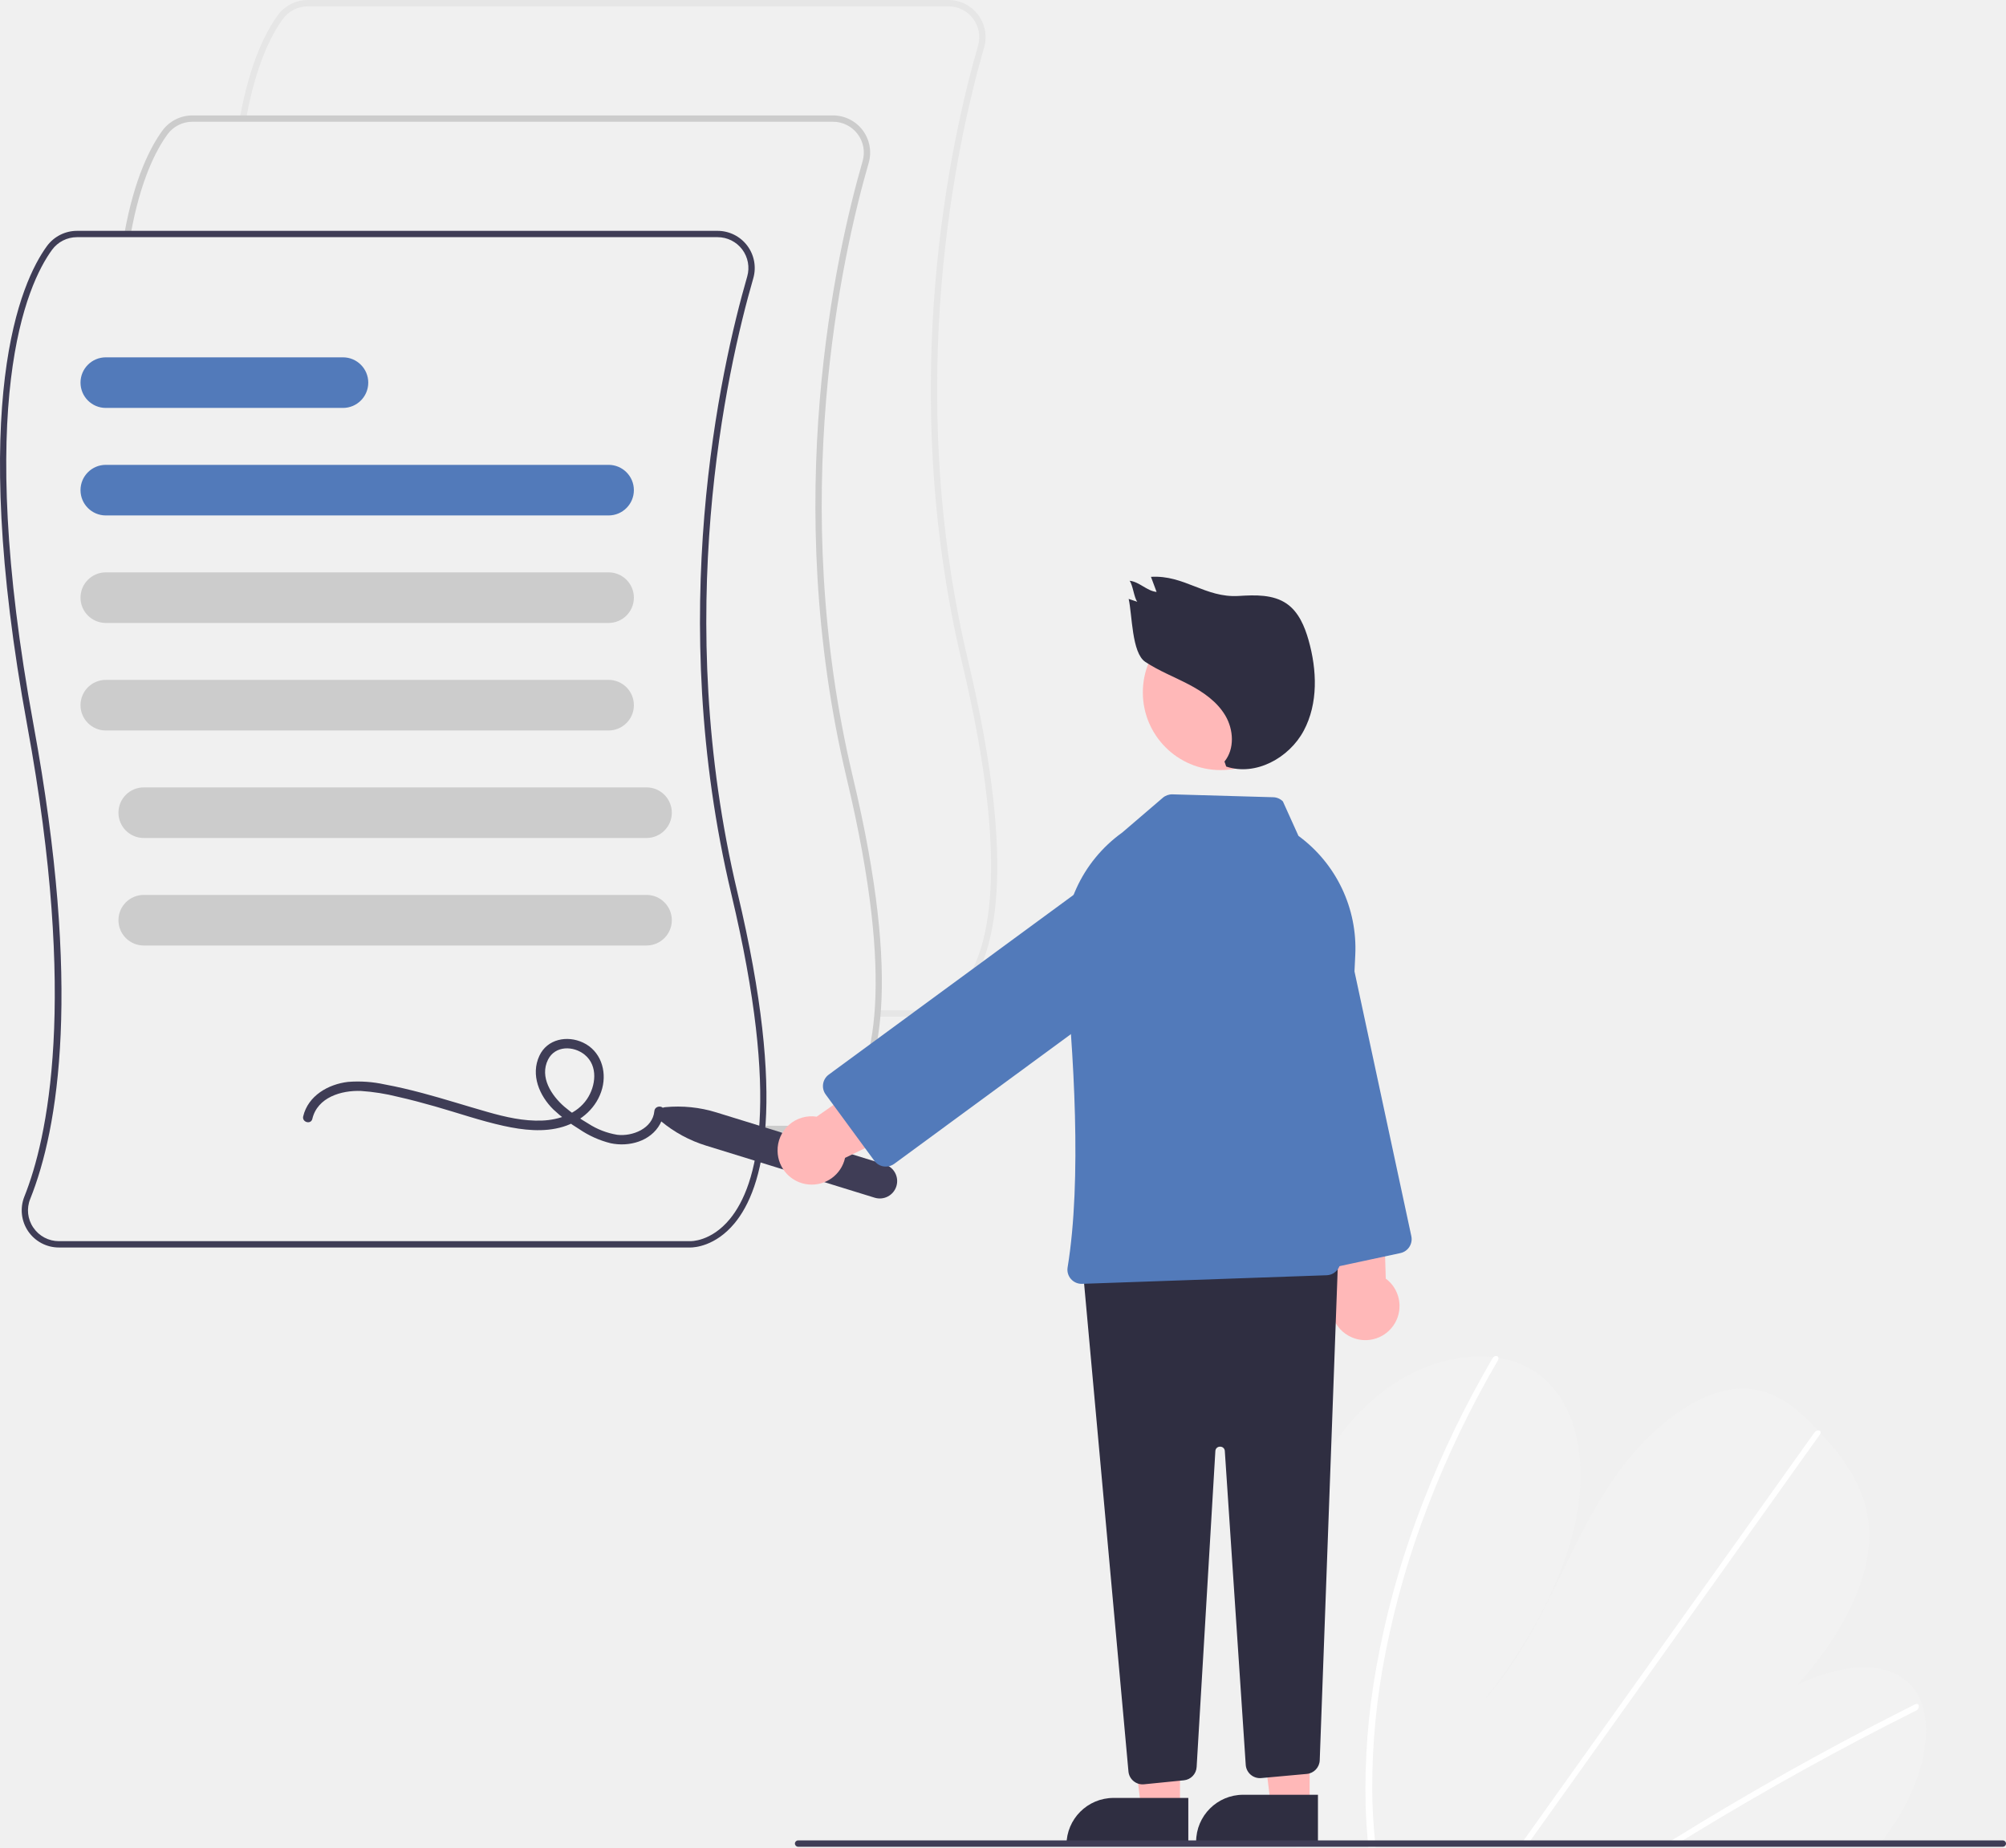
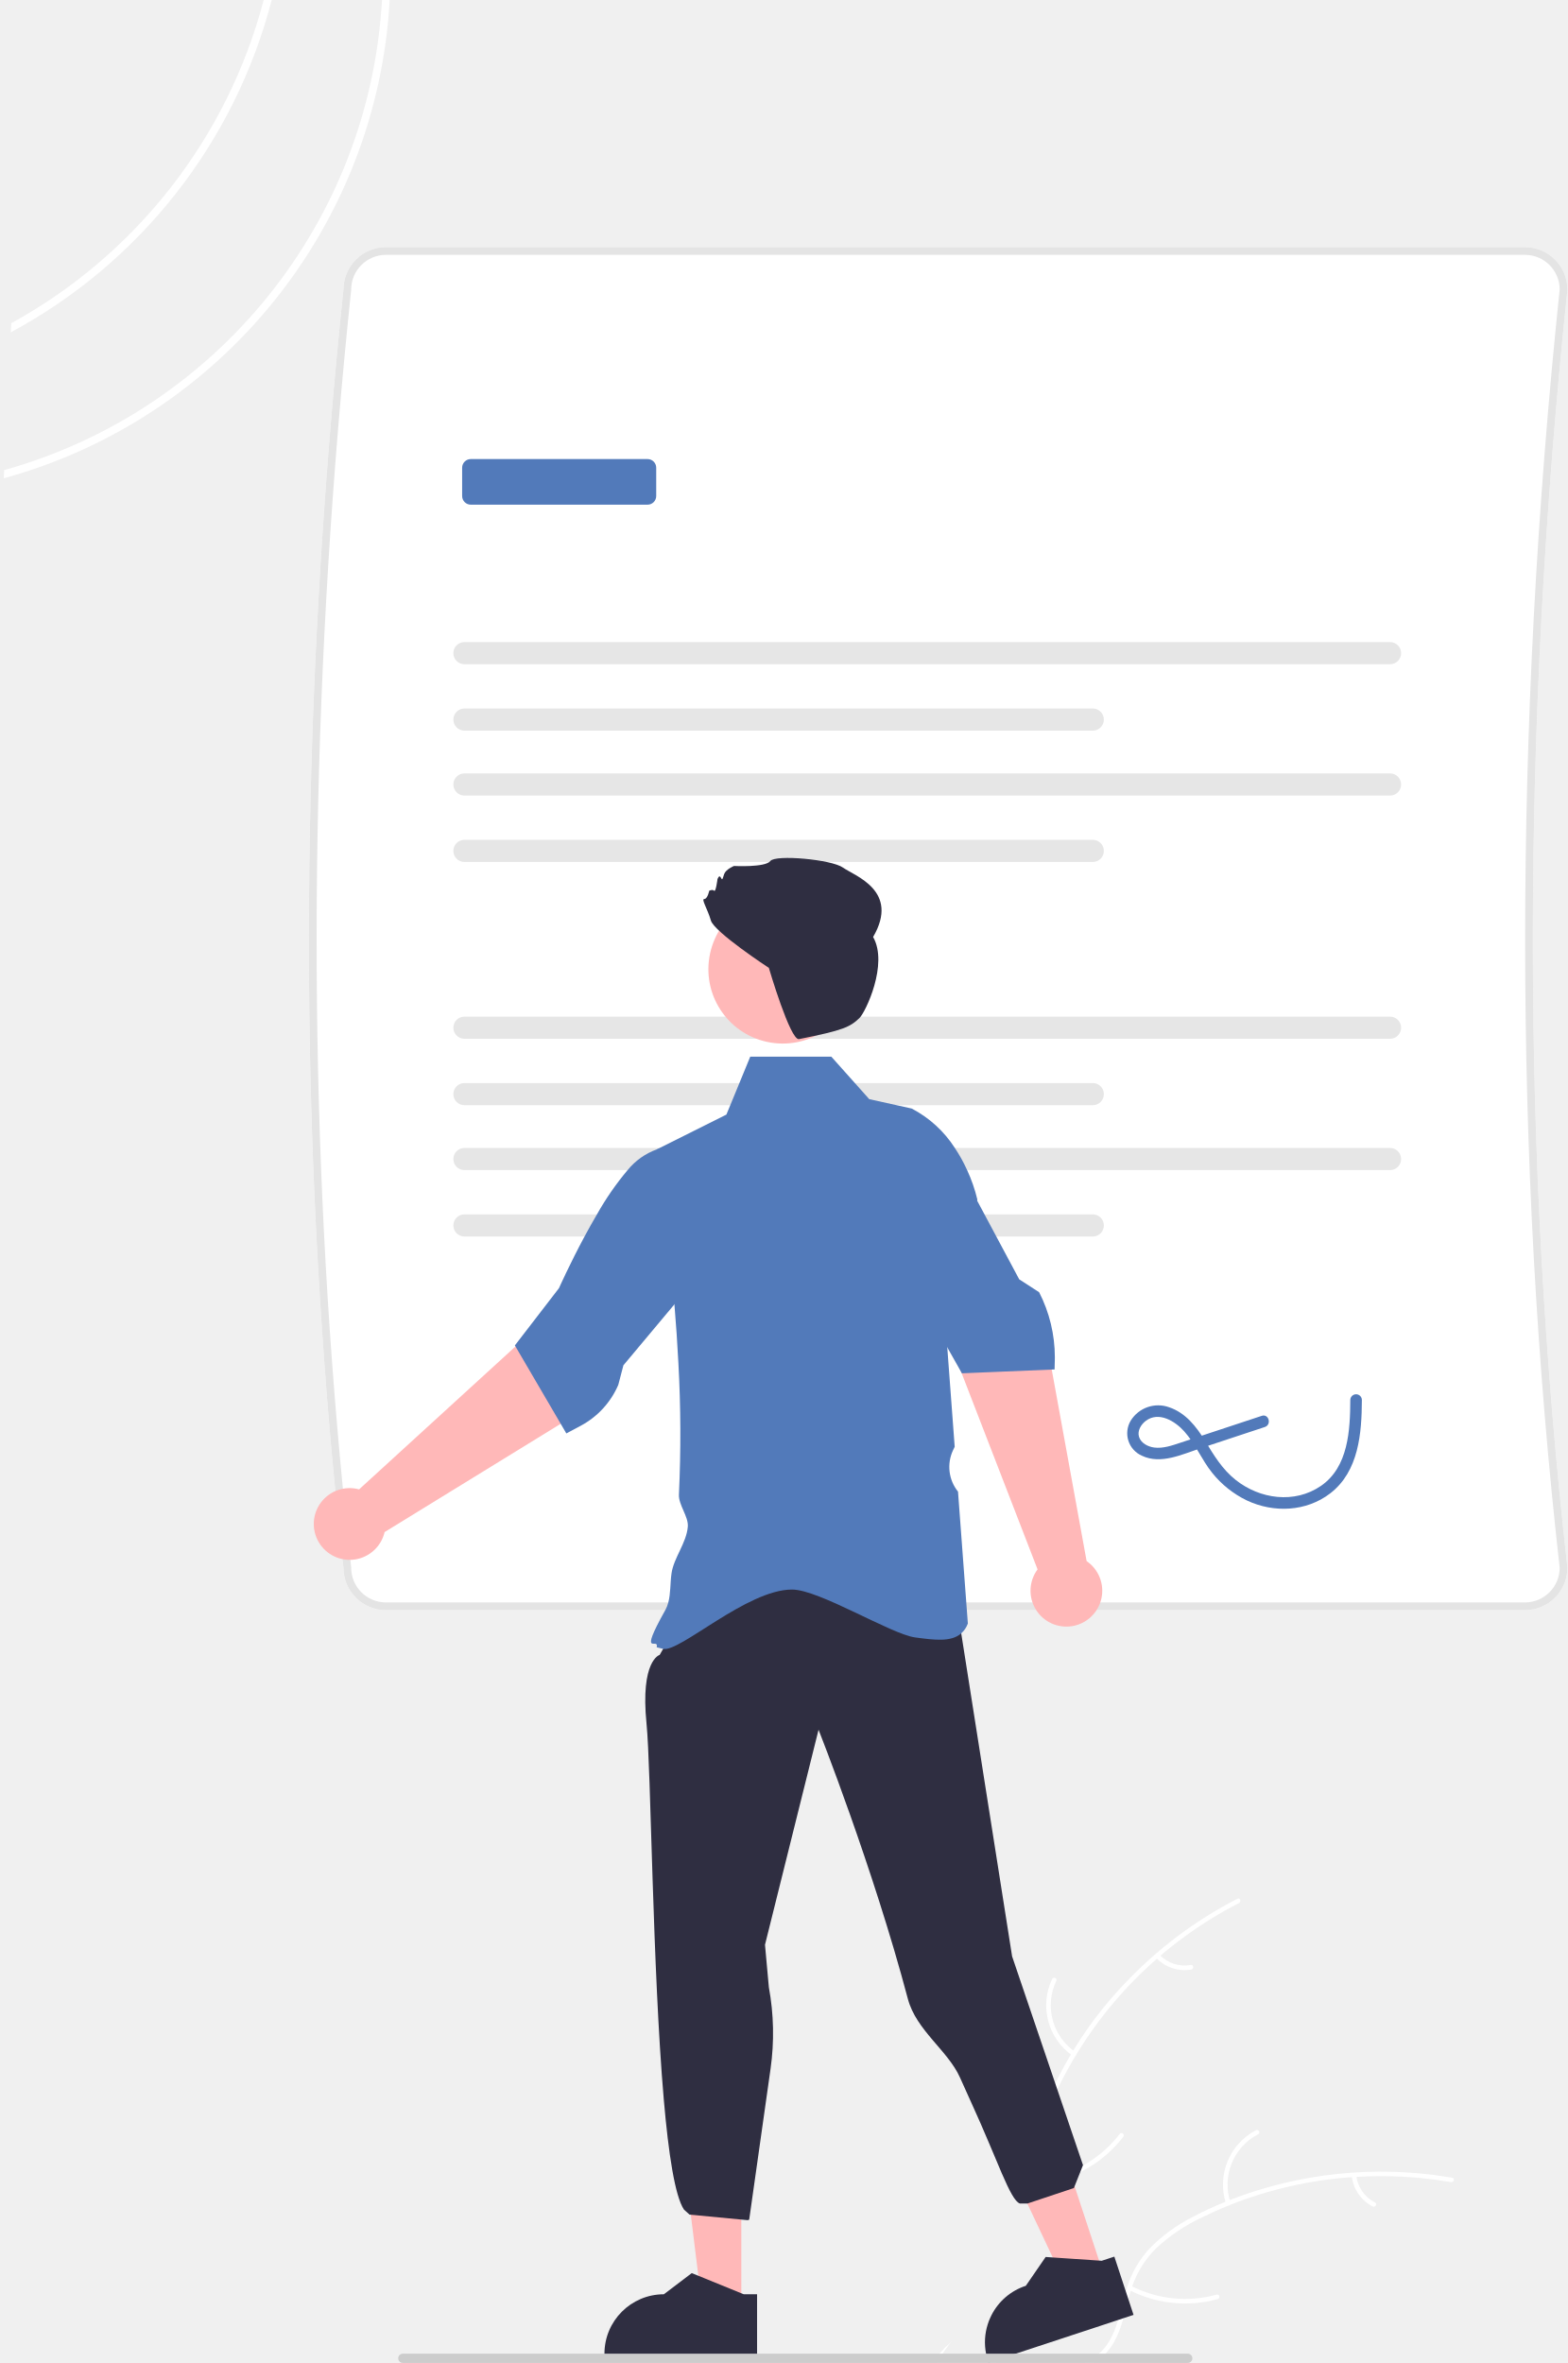
- <svg xmlns="http://www.w3.org/2000/svg" data-name="Layer 1" width="634.387" height="584.35" viewBox="0 0 634.387 584.35">
-   <path d="M574.1,479.328c-.113,0-.185-.003-.209-.004l-13.564.001v-2H573.94c.315.011,6.746.193,12.671-6.997,8.83-10.715,16.081-37.24.481-102.756-20.975-88.096-3.481-165.923,5.014-195.295a9.752,9.752,0,0,0-9.383-12.452H380.148a9.796,9.796,0,0,0-7.9,4.021c-3.599,4.95-8.537,14.46-11.627,31.655l-1.968-.354c3.157-17.569,8.256-27.358,11.978-32.478a11.801,11.801,0,0,1,9.517-4.845H582.723a11.753,11.753,0,0,1,11.304,15.007c-8.451,29.22-25.855,106.644-4.989,194.277,15.818,66.438,8.214,93.537-.951,104.572C582.043,478.959,575.382,479.328,574.1,479.328Z" transform="translate(-282.8063 -157.8251)" fill="#e6e6e6" />
-   <path d="M537.6,515.828c-.113,0-.185-.003-.209-.004l-13.564.001v-2H537.44c.317.01,6.746.193,12.671-6.997,8.83-10.715,16.081-37.24.481-102.756-20.975-88.096-3.481-165.923,5.014-195.295a9.752,9.752,0,0,0-9.383-12.452H343.648a9.796,9.796,0,0,0-7.9,4.021c-3.599,4.95-8.537,14.46-11.627,31.655l-1.968-.354c3.157-17.569,8.256-27.358,11.978-32.478a11.801,11.801,0,0,1,9.517-4.845H546.223a11.753,11.753,0,0,1,11.304,15.007c-8.451,29.22-25.855,106.644-4.989,194.277,15.818,66.438,8.214,93.537-.951,104.572C545.543,515.459,538.882,515.828,537.6,515.828Z" transform="translate(-282.8063 -157.8251)" fill="#ccc" />
-   <path d="M501.1,552.328c-.113,0-.185-.003-.209-.004l-199.453.001a11.75,11.75,0,0,1-10.928-16.102c7.237-18.081,16.981-61.459.932-148.839-18.951-103.18-1.985-140.47,6.189-151.713a11.801,11.801,0,0,1,9.518-4.845H509.723a11.753,11.753,0,0,1,11.304,15.007c-8.451,29.22-25.855,106.644-4.989,194.277,15.818,66.438,8.214,93.537-.951,104.572C509.043,551.959,502.382,552.328,501.1,552.328ZM307.148,232.825a9.796,9.796,0,0,0-7.9,4.021c-8.023,11.035-24.651,47.757-5.84,150.176,15.332,83.474,7.896,127.614-1.042,149.944a9.587,9.587,0,0,0,.977,9.064,9.763,9.763,0,0,0,8.095,4.294H500.94c.315.015,6.746.193,12.671-6.997,8.83-10.715,16.081-37.24.481-102.756-20.975-88.096-3.481-165.923,5.014-195.295a9.752,9.752,0,0,0-9.383-12.452Z" transform="translate(-282.8063 -157.8251)" fill="#3f3d56" />
-   <path d="M475.267,320.825h-159a8,8,0,1,1,0-16h159a8,8,0,0,1,0,16Z" transform="translate(-282.8063 -157.8251)" fill="#527aba" />
-   <path d="M475.267,354.825h-159a8,8,0,1,1,0-16h159a8,8,0,0,1,0,16Z" transform="translate(-282.8063 -157.8251)" fill="#ccc" />
-   <path d="M475.267,388.825h-159a8,8,0,1,1,0-16h159a8,8,0,0,1,0,16Z" transform="translate(-282.8063 -157.8251)" fill="#ccc" />
-   <path d="M487.267,422.825h-159a8,8,0,1,1,0-16h159a8,8,0,0,1,0,16Z" transform="translate(-282.8063 -157.8251)" fill="#ccc" />
-   <path d="M487.267,456.825h-159a8,8,0,1,1,0-16h159a8,8,0,0,1,0,16Z" transform="translate(-282.8063 -157.8251)" fill="#ccc" />
-   <path d="M391.267,286.825h-75a8,8,0,1,1,0-16h75a8,8,0,0,1,0,16Z" transform="translate(-282.8063 -157.8251)" fill="#527aba" />
-   <path d="M381.583,511.647c1.614-6.835,9.198-9.075,15.398-8.825a65.728,65.728,0,0,1,11.611,1.837c3.984.891,7.929,1.947,11.855,3.066,7.198,2.053,14.323,4.536,21.64,6.141,6.091,1.336,12.711,2.12,18.786.275,5.839-1.773,10.793-6.126,12.382-12.145,1.497-5.672-.558-11.873-6.054-14.465-5.012-2.364-11.342-1.162-13.827,4.184-2.801,6.027-.002,12.599,4.432,16.96a49.668,49.668,0,0,0,8.238,6.257,30.676,30.676,0,0,0,9.864,4.418c5.785,1.236,12.676-.585,15.66-6.112a10.329,10.329,0,0,0,1.172-4.037c.177-1.922-2.825-1.91-3,0-.506,5.503-6.951,8.081-11.77,7.477a23.924,23.924,0,0,1-9.125-3.542,53.472,53.472,0,0,1-7.558-5.333c-4.088-3.538-7.92-9.359-5.174-14.879,2.236-4.495,8.063-4.45,11.608-1.551,4.293,3.511,3.527,9.883.696,14.052-3.135,4.616-8.817,6.551-14.174,6.76-5.821.227-11.593-1.109-17.157-2.689-6.913-1.963-13.756-4.16-20.702-6.008-3.943-1.049-7.917-1.996-11.931-2.733a39.377,39.377,0,0,0-11.57-.801c-6.26.723-12.65,4.367-14.191,10.894-.443,1.877,2.449,2.679,2.893.798Z" transform="translate(-282.8063 -157.8251)" fill="#3f3d56" />
-   <path d="M688.083,681.265a458.031,458.031,0,0,0,4.318,58.855c.095.685.198,1.37.293,2.055l184.402-1.03c.541-.68,1.074-1.369,1.591-2.065,1.722-2.306,3.335-4.677,4.816-7.13,7.12-11.817,10.379-25.653,7.113-35.199l-.059-.148a16.75,16.75,0,0,0-3.269-5.681c-7.447-8.383-22.504-6.985-36.168-.219C863.375,677.288,873.134,660.36,873.876,645.25c.727-14.738-6.98-25.267-15.338-34.214-.274-.296-.548-.583-.823-.871-.133-.148-.274-.288-.407-.435-6.522-6.819-14.125-13.54-25.129-12.727-12.069.893-25.451,11.003-34.833,22.783-9.383,11.772-15.617,25.145-21.937,38.197-6.328,13.043-13.174,26.42-23.328,37.569,13.753-17.396,24.842-37.189,28.938-56.439s.491-37.738-11.766-46.804a28.669,28.669,0,0,0-12.558-5.067c-.529-.088-1.066-.159-1.612-.222-11.347-1.291-24.895,2.633-36.422,12.014C705.966,609.361,697.165,624.673,692.787,639.209,688.408,653.744,687.941,667.738,688.083,681.265Z" transform="translate(-282.8063 -157.8251)" fill="#f2f2f2" />
-   <path d="M808.729,741.527l3.526-.02q1.679-1.05,3.375-2.075c.7-.442,1.407-.867,2.116-1.3q17.544-10.715,35.308-20.556,17.748-9.849,35.674-18.79a1.478,1.478,0,0,0,.85-1.69.426.426,0,0,0-.059-.124c-.167-.313-.539-.443-1.083-.176-1.466.735-2.94,1.47-4.406,2.222q-17.975,9.094-35.796,19.097-17.808,9.998-35.414,20.879c-.247.15-.494.308-.741.458C810.96,740.143,809.849,740.835,808.729,741.527Z" transform="translate(-282.8063 -157.8251)" fill="#fff" />
-   <path d="M763.264,741.781l2.18-.012c.492-.688.975-1.376,1.467-2.065q17.332-24.304,34.656-48.608,28.371-39.79,56.724-79.579a1.404,1.404,0,0,0,.245-.48c.162-.587-.27-.932-.823-.871a1.656,1.656,0,0,0-1.152.733q-15.906,22.314-31.804,44.611-28.223,39.591-56.438,79.173c-1.196,1.675-2.393,3.358-3.589,5.033C764.24,740.404,763.748,741.092,763.264,741.781Z" transform="translate(-282.8063 -157.8251)" fill="#fff" />
-   <path d="M714.688,729.118c.111,3.675.354,7.291.672,10.873q.092,1.028.185,2.055l2.288-.013c-.07-.685-.14-1.37-.201-2.055-.483-5.176-.826-10.41-.873-15.786a220.23,220.23,0,0,1,4.336-44.392,276.397,276.397,0,0,1,13.428-46.119,316.724,316.724,0,0,1,21.97-45.63,1.219,1.219,0,0,0,.202-.81c-.094-.652-.963-.845-1.612-.222a1.894,1.894,0,0,0-.328.415q-1.583,2.722-3.108,5.46a316.505,316.505,0,0,0-21.028,45.79A275.09,275.09,0,0,0,718.1,684.872,217.271,217.271,0,0,0,714.688,729.118Z" transform="translate(-282.8063 -157.8251)" fill="#fff" />
-   <path d="M491.811,512.358a2.5,2.5,0,0,1,1.362-4.41,41.289,41.289,0,0,1,16.193,1.66l53.315,16.466a5.5,5.5,0,0,1-3.246,10.51l-53.315-16.466A41.292,41.292,0,0,1,491.811,512.358Z" transform="translate(-282.8063 -157.8251)" fill="#3f3d56" />
-   <path d="M710.358,580.757a10.743,10.743,0,0,1-4.868-15.737l-9.139-47.792,23.291-1.816,1.406,46.747A10.801,10.801,0,0,1,710.358,580.757Z" transform="translate(-282.8063 -157.8251)" fill="#ffb8b8" />
-   <path d="M694.914,556.092l-23.723-110.482a17.5,17.5,0,1,1,34.22-7.347l23.723,110.481a4.506,4.506,0,0,1-3.455,5.345l-25.421,5.458a4.498,4.498,0,0,1-5.344-3.455Z" transform="translate(-282.8063 -157.8251)" fill="#527aba" />
-   <polygon points="373.17 572.064 360.911 572.064 355.078 524.776 373.173 524.777 373.17 572.064" fill="#ffb8b8" />
-   <path d="M352.154,568.561H375.797a0,0,0,0,1,0,0v14.887a0,0,0,0,1,0,0H337.267a0,0,0,0,1,0,0v0A14.887,14.887,0,0,1,352.154,568.561Z" fill="#2f2e41" />
-   <polygon points="414.17 571.064 401.911 571.064 396.078 523.776 414.173 523.777 414.17 571.064" fill="#ffb8b8" />
-   <path d="M393.154,567.561H416.797a0,0,0,0,1,0,0v14.887a0,0,0,0,1,0,0H378.267a0,0,0,0,1,0,0v0A14.887,14.887,0,0,1,393.154,567.561Z" fill="#2f2e41" />
-   <path d="M641.288,721.068a4.469,4.469,0,0,1-1.616-3.062L625.419,561.227a4.501,4.501,0,0,1,4.313-4.904l71.48-2.681a4.502,4.502,0,0,1,4.666,4.662l-5.714,156.177a4.508,4.508,0,0,1-4.09,4.316l-14.413,1.311a4.5,4.5,0,0,1-4.897-4.183l-6.614-99.217a1.436,1.436,0,0,0-1.496-1.399h-.006a1.437,1.437,0,0,0-1.492,1.411l-5.919,99.886a4.479,4.479,0,0,1-4.044,4.211l-12.591,1.26a4.47,4.47,0,0,1-3.313-1.008Z" transform="translate(-282.8063 -157.8251)" fill="#2f2e41" />
-   <circle cx="385.977" cy="218.962" r="24.561" fill="#ffb8b8" />
-   <path d="M621.485,562.288a4.462,4.462,0,0,1-1.053-3.679c4.534-27.562,1.979-68.074-.964-97.207a44.201,44.201,0,0,1,18.241-40.302l12.827-10.994a4.57,4.57,0,0,1,3.057-1.082l31.866.91a4.483,4.483,0,0,1,3.053,1.317l4.924,10.904.051.037a44.07,44.07,0,0,1,17.915,37.69l-4.69,96.937a4.524,4.524,0,0,1-4.347,4.28l-77.347,2.718c-.05.001-.1.002-.149.002A4.489,4.489,0,0,1,621.485,562.288Z" transform="translate(-282.8063 -157.8251)" fill="#527aba" />
-   <path d="M528.709,521.837a10.743,10.743,0,0,1,12.366-10.883l39.865-27.898,11.19,20.508-42.077,20.416a10.801,10.801,0,0,1-21.344-2.143Z" transform="translate(-282.8063 -157.8251)" fill="#ffb8b8" />
-   <path d="M562.258,526.687a4.473,4.473,0,0,1-2.945-1.785l-15.385-20.96a4.506,4.506,0,0,1,.965-6.291l91.095-66.863a17.5,17.5,0,0,1,20.71,28.216L565.603,525.866a4.469,4.469,0,0,1-2.653.873A4.602,4.602,0,0,1,562.258,526.687Z" transform="translate(-282.8063 -157.8251)" fill="#527aba" />
-   <path d="M670.04,398.652c3.257-3.994,2.901-10.077.286-14.518s-7.052-7.5-11.618-9.889-9.417-4.268-13.714-7.113-4.11-14.887-5.254-19.912l2.729.909c-1.049-1.342-1.385-5.307-2.434-6.649,3.084.305,5.455,3.232,8.538,3.537l-1.779-4.776c10.574-.652,17.149,6.696,27.723,6.044,5.239-.323,10.929-.527,15.236,2.473,3.743,2.607,5.637,7.12,6.881,11.509,2.669,9.423,3.084,19.979-1.526,28.62s-15.237,14.464-24.52,11.344Z" transform="translate(-282.8063 -157.8251)" fill="#2f2e41" />
-   <path d="M535.194,741.825h381a1,1,0,0,0,0-2h-381a1,1,0,0,0,0,2Z" transform="translate(-282.8063 -157.8251)" fill="#3f3d56" />
+ <svg xmlns="http://www.w3.org/2000/svg" data-name="Layer 1" width="405.949" height="611.97" viewBox="0 0 405.949 611.97">
+   <path d="M717.73,647.62c-.31.35-.62.71-.92,1.07a117.723,117.723,0,0,0-11.32,15.54c-.27.42-.53.85-.77,1.27A124.618,124.618,0,0,0,688.83,708.54q-.87,5.16-1.31,10.38-.315,4.02-.38,8.05c-.16,11.28.84,23.83-6.43,32.45a22.689,22.689,0,0,1-6.98,5.48,29.179,29.179,0,0,1-6.32,2.39H644.74c-1.14-.17-2.28-.35-3.42-.53-.03,0-.06-.01-.09-.01l-.23.08-1.37.46-.06.02v-.02a.486.486,0,0,0-.01-.12,1.618,1.618,0,0,0-.01-.22v-.01c-.01-.2-.02-.39-.02-.59l-.03-.53s-.01-.01,0-.01c-.01-.3-.03-.6-.04-.91-1.05-26.1,1.51-53.07,13.83-76.05a84.971,84.971,0,0,1,16.12-21.21,1.2,1.2,0,0,1,.12-.11c12.81-12.22,29.37-20.21,46.85-19.94Q717.055,647.59,717.73,647.62Z" transform="translate(-396.8706 -155.34)" fill="#f0f0f0" />
+   <path d="M717.781,648.185A105.87,105.87,0,0,0,671.788,694.31,45.591,45.591,0,0,0,667.136,707.816a26.149,26.149,0,0,0,1.705,13.656c1.576,4.059,3.659,8.029,4.221,12.401a16.011,16.011,0,0,1-3.973,12.477c-3.638,4.289-8.601,7.015-13.547,9.513-5.491,2.773-11.239,5.566-15.052,10.579-.462.607-1.377-.145-.916-.751,6.633-8.722,18.316-10.624,26.272-17.715,3.712-3.309,6.45-7.757,6.141-12.88-.27-4.48-2.414-8.576-4.046-12.672a27.902,27.902,0,0,1-2.164-13.29,42.148,42.148,0,0,1,4.115-13.635,102.712,102.712,0,0,1,18.229-26.425A107.747,107.747,0,0,1,717.369,647.074c.677-.347,1.084.766.412,1.111Z" transform="translate(-396.8706 -155.34)" fill="#fff" />
+   <path d="M674.665,687.735a15.884,15.884,0,0,1-5.295-19.875c.33-.687,1.413-.207,1.083.481a14.708,14.708,0,0,0,4.963,18.477c.629.431-.126,1.345-.751.916Z" transform="translate(-396.8706 -155.34)" fill="#fff" />
+   <path d="M667.771,719.519A30.615,30.615,0,0,0,686.87,707.986c.464-.606,1.38.146.916.751a31.844,31.844,0,0,1-19.899,11.961c-.753.127-.866-1.053-.116-1.179Z" transform="translate(-396.8706 -155.34)" fill="#fff" />
+   <path d="M697.167,661.568a8.991,8.991,0,0,0,8.106,2.662c.751-.137.863,1.043.116,1.179a10.075,10.075,0,0,1-8.973-2.925.612.612,0,0,1-.082-.834.595.595,0,0,1,.834-.082Z" transform="translate(-396.8706 -155.34)" fill="#fff" />
+   <path d="M772.94,719.98c-.46.1-.92.2-1.39.31h-.01a119.08,119.08,0,0,0-18.38,5.58c-.46.18-.92.36-1.38.55h-.01a124.764,124.764,0,0,0-38.44,24.68c-.04.04-.08.07-.12.11a.607.607,0,0,1-.08.08l-.05.05a121.675,121.675,0,0,0-12.31,13.56c0,.01-.01.02-.02.03-.6.78-1.21,1.56-1.81,2.36H639.63l-.06.02v-.02h-.25c0-.01.01-.02.02-.03,0-.01.01-.01.01-.02.07-.1.14-.2.2-.29v-.01a.277.277,0,0,1,.06-.08c.06-.1.13-.18.18-.27.4-.56.79-1.13,1.19-1.69.65-.93,1.31-1.86,1.98-2.78a.01.01,0,0,1,.01-.01v-.01c.01-.01.01-.02.02-.03l.02-.02c8.25-11.42,17.53-22.26,28.16-31.34.32-.28.64-.56.98-.82a114.817,114.817,0,0,1,15.37-10.97q4.44-2.625,9.15-4.82a85.126,85.126,0,0,1,25.59-7.22h.02c.02,0,.04-.01.07-.01.03,0,.05-.01.07-.01,17.61-2.04,35.66,1.55,49.47,12.29C772.25,719.43,772.59,719.7,772.94,719.98Z" transform="translate(-396.8706 -155.34)" fill="#f0f0f0" />
+   <path d="M639.32,767.29h.25v.02l.06-.02H655.5c-4.73-.81-9.45-1.44-14.18-.53-.11.02-.21.04-.32.07-.48.09-.96.21-1.44.34-.03.01-.07.02-.1.03a.338.338,0,0,0-.12.06.149.149,0,0,0-.07.03Z" transform="translate(-396.8706 -155.34)" fill="#fff" />
+   <path d="M772.65,720.47c-.37-.06-.73-.13-1.1-.18h-.01a105.412,105.412,0,0,0-23.35-1.18c-.39.02-.79.05-1.19.07a105.327,105.327,0,0,0-31.57,7.19c-.01,0-.01,0-.01.01-.11.04-.22.08-.32.12-2.35.95-4.67,1.99-6.94,3.11a45.706,45.706,0,0,0-11.85,7.98,25.479,25.479,0,0,0-6.21,9.89c-.13.38-.26.75-.38,1.13-.09.3-.18.61-.27.91-1.18,4.19-1.91,8.61-4.09,12.44a14.649,14.649,0,0,1-2.2,2.94,15.125,15.125,0,0,1-2.96,2.39h-2.52a14.532,14.532,0,0,0,3.79-2.39,12.545,12.545,0,0,0,2.29-2.61c2.48-3.74,3.24-8.3,4.4-12.55.19-.69.39-1.36.61-2.03a26.648,26.648,0,0,1,5.67-9.89,42.179,42.179,0,0,1,11.49-8.41q4.05-2.13,8.32-3.86c.37-.16.74-.3,1.11-.44a108.079,108.079,0,0,1,56.53-5.96c.37.05.73.12,1.1.18C773.74,719.46,773.4,720.6,772.65,720.47Z" transform="translate(-396.8706 -155.34)" fill="#fff" />
+   <path d="M714.415,726.087a15.884,15.884,0,0,1,7.738-19.057c.677-.35,1.253.685.575,1.036A14.708,14.708,0,0,0,715.567,725.808c.242.723-.911.998-1.152.279Z" transform="translate(-396.8706 -155.34)" fill="#fff" />
+   <path d="M689.774,747.314a30.615,30.615,0,0,0,22.193,2.291c.735-.204,1.013.948.279,1.152a31.844,31.844,0,0,1-23.089-2.431c-.678-.352-.057-1.362.617-1.012Z" transform="translate(-396.8706 -155.34)" fill="#fff" />
+   <path d="M748.136,718.743a8.991,8.991,0,0,0,4.869,7.005c.682.343.061,1.352-.617,1.012a10.075,10.075,0,0,1-5.404-7.738.612.612,0,0,1,.436-.715.595.595,0,0,1,.715.436Z" transform="translate(-396.8706 -155.34)" fill="#fff" />
+   <path d="M713.94,321.63q.405-49.665,4.04-100.29c.04-.67.09-1.33.14-2q1.92-26.355,4.7-52.9v-.1a11.007,11.007,0,0,0-11-11h-295a11.022,11.022,0,0,0-11,10.95q-3.84,36.555-6.02,72.75c-.06.79-.1,1.57-.14,2.36q-1.08,17.895-1.72,35.7c-.03.7-.06,1.4-.07,2.1a1478.886,1478.886,0,0,0,7.95,218.2,11.02,11.02,0,0,0,11,10.94h295a11.007,11.007,0,0,0,11-11v-.11q-2.175-19.305-3.82-38.86-.24-2.865-.47-5.73-1.14-14.085-1.99-28.28-.18-2.865-.33-5.73-1.605-28.41-2.1-57.26c-.04-1.91-.07-3.81-.1-5.73q-.18-14.085-.11-28.28C713.9,325.45,713.91,323.54,713.94,321.63Z" transform="translate(-396.8706 -155.34)" fill="#f0f0f0" />
+   <path d="M802.82,230.34a11.007,11.007,0,0,0-11-11h-295a11.022,11.022,0,0,0-11,10.95c-9.96,94.97-11.61,188.26-4.94,278.05q1.215,16.665,2.84,33.16.87,8.835,1.85,17.62c.08.76.16,1.52.25,2.28a11.02,11.02,0,0,0,11,10.94h295a11.007,11.007,0,0,0,11-11v-.11c-11.93-105.77-11.93-217.06,0-330.79Z" transform="translate(-396.8706 -155.34)" fill="#fff" />
+   <path d="M802.82,230.34a11.007,11.007,0,0,0-11-11h-295a11.022,11.022,0,0,0-11,10.95c-9.96,94.97-11.61,188.26-4.94,278.05q1.215,16.665,2.84,33.16.87,8.835,1.85,17.62c.08.76.16,1.52.25,2.28a11.02,11.02,0,0,0,11,10.94h295a11.007,11.007,0,0,0,11-11v-.11c-11.93-105.77-11.93-217.06,0-330.79Zm-2,331.06a9.008,9.008,0,0,1-9,8.94h-295a9.014,9.014,0,0,1-9-9v-.11c-.07-.64-.14-1.29-.21-1.93q-1.035-9.18-1.93-18.41-1.575-16.185-2.79-32.55c-6.67-89.74-5.03-182.97,4.93-277.9v-.1a9.014,9.014,0,0,1,9-9h295a9.003,9.003,0,0,1,9,8.95C788.89,344.11,788.89,455.52,800.82,561.4Z" transform="translate(-396.8706 -155.34)" fill="#e4e4e4" />
+   <path id="a974c3de-8d03-408b-a459-3ce6ba461bdb-2543" data-name="Path 142" d="M517.154,321.63a2.866,2.866,0,0,0,0,5.733H756.885a2.866,2.866,0,0,0,0-5.733Z" transform="translate(-396.8706 -155.34)" fill="#e6e6e6" />
+   <path id="e9133026-9528-4ac3-aa69-83f109aff1e3-2544" data-name="Path 143" d="M517.154,338.83a2.866,2.866,0,0,0,0,5.733H679.899a2.866,2.866,0,0,0,0-5.733Z" transform="translate(-396.8706 -155.34)" fill="#e6e6e6" />
+   <path id="a406ca83-8296-4426-a4ed-8cd27cbcb96b-2545" data-name="Path 142" d="M517.154,355.64a2.866,2.866,0,0,0,0,5.733H756.885a2.866,2.866,0,0,0,0-5.733Z" transform="translate(-396.8706 -155.34)" fill="#e6e6e6" />
+   <path id="be321b5a-3e39-41eb-b9b2-711d73db0143-2546" data-name="Path 143" d="M517.154,372.84a2.866,2.866,0,0,0,0,5.733H679.899a2.866,2.866,0,0,0,0-5.733Z" transform="translate(-396.8706 -155.34)" fill="#e6e6e6" />
+   <path id="a5a7e885-834f-470d-9162-1a1fa51c1163-2547" data-name="Path 142" d="M517.154,418.63a2.866,2.866,0,0,0,0,5.733H756.885a2.866,2.866,0,0,0,0-5.733Z" transform="translate(-396.8706 -155.34)" fill="#e6e6e6" />
+   <path id="a5fcdb43-4805-483f-9462-6a7e4850dca6-2548" data-name="Path 143" d="M517.154,435.83a2.866,2.866,0,0,0,0,5.733H679.899a2.866,2.866,0,0,0,0-5.733Z" transform="translate(-396.8706 -155.34)" fill="#e6e6e6" />
+   <path id="b765b6a8-7afa-43c2-95d1-39dcbde99f83-2549" data-name="Path 142" d="M517.154,452.64a2.866,2.866,0,0,0,0,5.733H756.885a2.866,2.866,0,0,0,0-5.733Z" transform="translate(-396.8706 -155.34)" fill="#e6e6e6" />
+   <path id="e421dd9d-74a5-4920-9c7d-c121b8cd01e8-2550" data-name="Path 143" d="M517.154,469.84a2.866,2.866,0,0,0,0,5.733H679.899a2.866,2.866,0,0,0,0-5.733Z" transform="translate(-396.8706 -155.34)" fill="#e6e6e6" />
+   <path id="ea3081fc-4e36-4189-92a3-e6d1b5b4a040-2551" data-name="Path 154" d="M564.588,286.04h-45.788a2.239,2.239,0,0,1-2.237-2.237v-7.336a2.239,2.239,0,0,1,2.237-2.237h45.788a2.239,2.239,0,0,1,2.237,2.237v7.336A2.239,2.239,0,0,1,564.588,286.04Z" transform="translate(-396.8706 -155.34)" fill="#527aba" />
+   <path d="M723.656,522.016l-14.025,4.635q-3.506,1.159-7.013,2.317c-2.165.713-4.508,1.561-6.825,1.254-1.602-.212-3.428-1.134-3.927-2.782-.472-1.559.529-3.191,1.741-4.113,3.347-2.546,7.579.045,9.95,2.682,2.901,3.225,4.542,7.389,7.263,10.765a25.912,25.912,0,0,0,8.985,7.155c6.941,3.278,15.408,2.929,21.599-1.847,7.393-5.703,8.147-15.587,8.186-24.21a1.501,1.501,0,0,0-3,0c-.036,7.815-.48,17.396-7.606,22.286-6.826,4.684-15.797,3.442-22.082-1.549-3.502-2.781-5.656-6.408-7.956-10.164-2.244-3.666-5.031-7.22-9.255-8.646a8.364,8.364,0,0,0-9.986,3.487,6.347,6.347,0,0,0,2.934,9.066c4.898,2.334,10.501-.401,15.217-1.959l16.596-5.485c1.825-.603,1.043-3.501-.798-2.893Z" transform="translate(-396.8706 -155.34)" fill="#527aba" />
+   <polygon points="285.224 587.176 275.389 590.416 258.211 554.026 272.726 549.244 285.224 587.176" fill="#FFB8B8" />
+   <path d="M689.11,750.78l-.67-2.03-1.76-5.35-1.2-3.64-3.28,1.08-.68-.05-9.01-.61-1.2-.08-1.78-.12-1.84-.13-5.14,7.47h-.01a15.257,15.257,0,0,0-8.92,7.68c-.11.22-.21.44-.31.66a12.849,12.849,0,0,0-.63,1.66,15.214,15.214,0,0,0-.42,7.58,17.395,17.395,0,0,0,.49,1.85l.03.1.12.37.72-.24,6.32-2.08,22.14-7.29,4.39-1.45,1.35-.45h.01l2.62-.86Z" transform="translate(-396.8706 -155.34)" fill="#2f2e41" />
+   <polygon points="192.004 595.731 181.65 595.73 176.724 555.792 192.006 555.793 192.004 595.731" fill="#FFB8B8" />
+   <path d="M572.304,575.992l-4.59,7.94s-5.044,1.378-3.395,17.819c1.164,11.609,1.541,63.59,4.472,97.359,1.22,14.054,2.881,24.954,5.226,28.477l1.444,1.293,15.067,1.44.38-.133,5.533-39.076A65.654,65.654,0,0,0,596,670v0l-1-11,13.873-55.697S623,639,632,673c2.167,8.185,10.396,13.39,13.516,20.413,1.045,2.353,2.072,4.633,3.074,6.821C655.189,714.64,658.497,725.128,661,726h2l12-4,2.361-5.935L659,662l-13.749-87.294C619.054,560.619,594.479,559.052,572.304,575.992Z" transform="translate(-396.8706 -155.34)" fill="#2f2e41" />
+   <path d="M647.35,458.37a40.79,40.79,0,0,0-3.18-5.73A29.459,29.459,0,0,0,633,442.43l-3.94-.87L622,440l-3.72-4.17-6.1-6.83h-21l-2.81,6.83-2.36,5.73L585,444l-17.98,8.99c-.01,0-.01,0-.02.01q.36,2.7.71,5.37.765,5.805,1.44,11.47.345,2.88.66,5.73,1.005,8.94,1.73,17.57.645,7.71,1.03,15.2a334.126,334.126,0,0,1,.14,34.05c-.14,2.67,2.51,5.71,2.3,8.32-.35,4.26-3.64,8.04-4.22,12.11-.36,2.5-.2,5.16-.83,7.52a8.411,8.411,0,0,1-.78,1.98c0,.01-.01.01-.01.02-7.2,12.86-1.55,6.72-2.22,9.61l.32.08c.15.04.61.16,1.35.33C572.85,583.37,590.29,567,602,567c7.03,0,25.64,11.56,31.87,12.4,4.93.66,9.33,1.26,11.95-1.05a6.125,6.125,0,0,0,1.69-2.48l.03-.09-.01-.09-.25-3.35-.15-2-2.14-28.7a10.175,10.175,0,0,1-1.3-10.69l.44-.93-1.62-21.68-.3-4.05-.11-1.37v-.01l-.78-10.47,1.88-5.72v-.01L646.86,475.57l1.88-5.73,1.18-3.6L650,466A40.932,40.932,0,0,0,647.35,458.37Z" transform="translate(-396.8706 -155.34)" fill="#527aba" />
+   <path d="M665.594,561.779,645.434,509.678l-9.363-19.025,18.005-9.947,14.501,25.549,9.72,53.381a9.29,9.29,0,1,1-12.703,2.143Z" transform="translate(-396.8706 -155.34)" fill="#FFB8B8" />
+   <path d="M666,490l-5.16-3.34L654.91,475.57l-3.06-5.73-1.93-3.6-.82-1.54-9.27-6.33-6.26-4.28-5.1,4.28-2.43,2.04,2.38,9.43,1.44,5.73L633,488l9.21,16.29,2.29,4.05,1.31,2.33.01.02.18.31,23.27-.97L670,510l.04-1.66.02-.6c.01-.3.01-.6.01-.9A36.955,36.955,0,0,0,666,490Z" transform="translate(-396.8706 -155.34)" fill="#527aba" />
+   <path d="M489.875,541.059l41.241-37.686,14.333-15.627,15.8,13.171-18.549,22.781L496.48,552.12a9.29,9.29,0,1,1-6.605-11.061Z" transform="translate(-396.8706 -155.34)" fill="#FFB8B8" />
+   <path d="M575.01,475.57l-.08-5.73-.15-11.47-.06-4.45-.17-.12a7.515,7.515,0,0,0-3.09-1.16,8.959,8.959,0,0,0-2.93,0,10.474,10.474,0,0,0-1.51.35c-.01,0-.01,0-.02.01a17.298,17.298,0,0,0-7.57,5.36l-.01.01a74.682,74.682,0,0,0-7.94,11.47c-1.13,1.92-2.21,3.86-3.22,5.73-3.82,7.11-6.57,13.27-6.62,13.38l-11.42,14.83.16.27,2.51,4.29,9.2,15.73,1.46,2.5,3.73-1.99A21.687,21.687,0,0,0,557,514l1.33-5.08.49-.58,12.72-15.2,3.64-4.36Z" transform="translate(-396.8706 -155.34)" fill="#527aba" />
+   <circle cx="599.593" cy="406.346" r="19.251" transform="translate(-294.4215 777.7675) rotate(-80.78251)" fill="#FFB8B8" />
+   <path d="M580.984,393.726c-.856-2.995-2.567-5.561-1.711-5.561s1.283-2.139,1.283-2.139.856-.428,1.283,0,.856-2.995.856-2.995.428-1.283.856-.428.428.428.856-.856,2.567-2.139,2.567-2.139,8.128.428,9.411-1.283,15.828-.428,18.823,1.711S630,386,623,398c4,7-1.972,19.485-3.515,20.966-2.44,2.342-4.129,3.187-15.674,5.484C601.552,424.9,596,406,596,406S581.839,396.721,580.984,393.726Z" transform="translate(-396.8706 -155.34)" fill="#2f2e41" />
+   <path d="M589.5,749.51l-.62-.25-11.14-4.54-1.71-.69-7.22,5.48h-.01a15.398,15.398,0,0,0-15.38,15.39v.5h39.53V749.51Z" transform="translate(-396.8706 -155.34)" fill="#2f2e41" />
+   <path d="M705.69,766.09a1.195,1.195,0,0,1-1.19,1.2H501.2a1.195,1.195,0,0,1,0-2.39H704.5A1.193,1.193,0,0,1,705.69,766.09Z" transform="translate(-396.8706 -155.34)" fill="#ccc" />
+   <path d="M495.8,155.34A134.274,134.274,0,0,1,397.94,277.1c-.03.7-.06,1.4-.07,2.1A136.289,136.289,0,0,0,497.8,155.34Z" transform="translate(-396.8706 -155.34)" fill="#fff" />
+   <path d="M465.17,155.34a134.551,134.551,0,0,1-65.37,83.7c-.06.79-.1,1.57-.14,2.36a136.623,136.623,0,0,0,67.58-86.06Z" transform="translate(-396.8706 -155.34)" fill="#fff" />
</svg>
